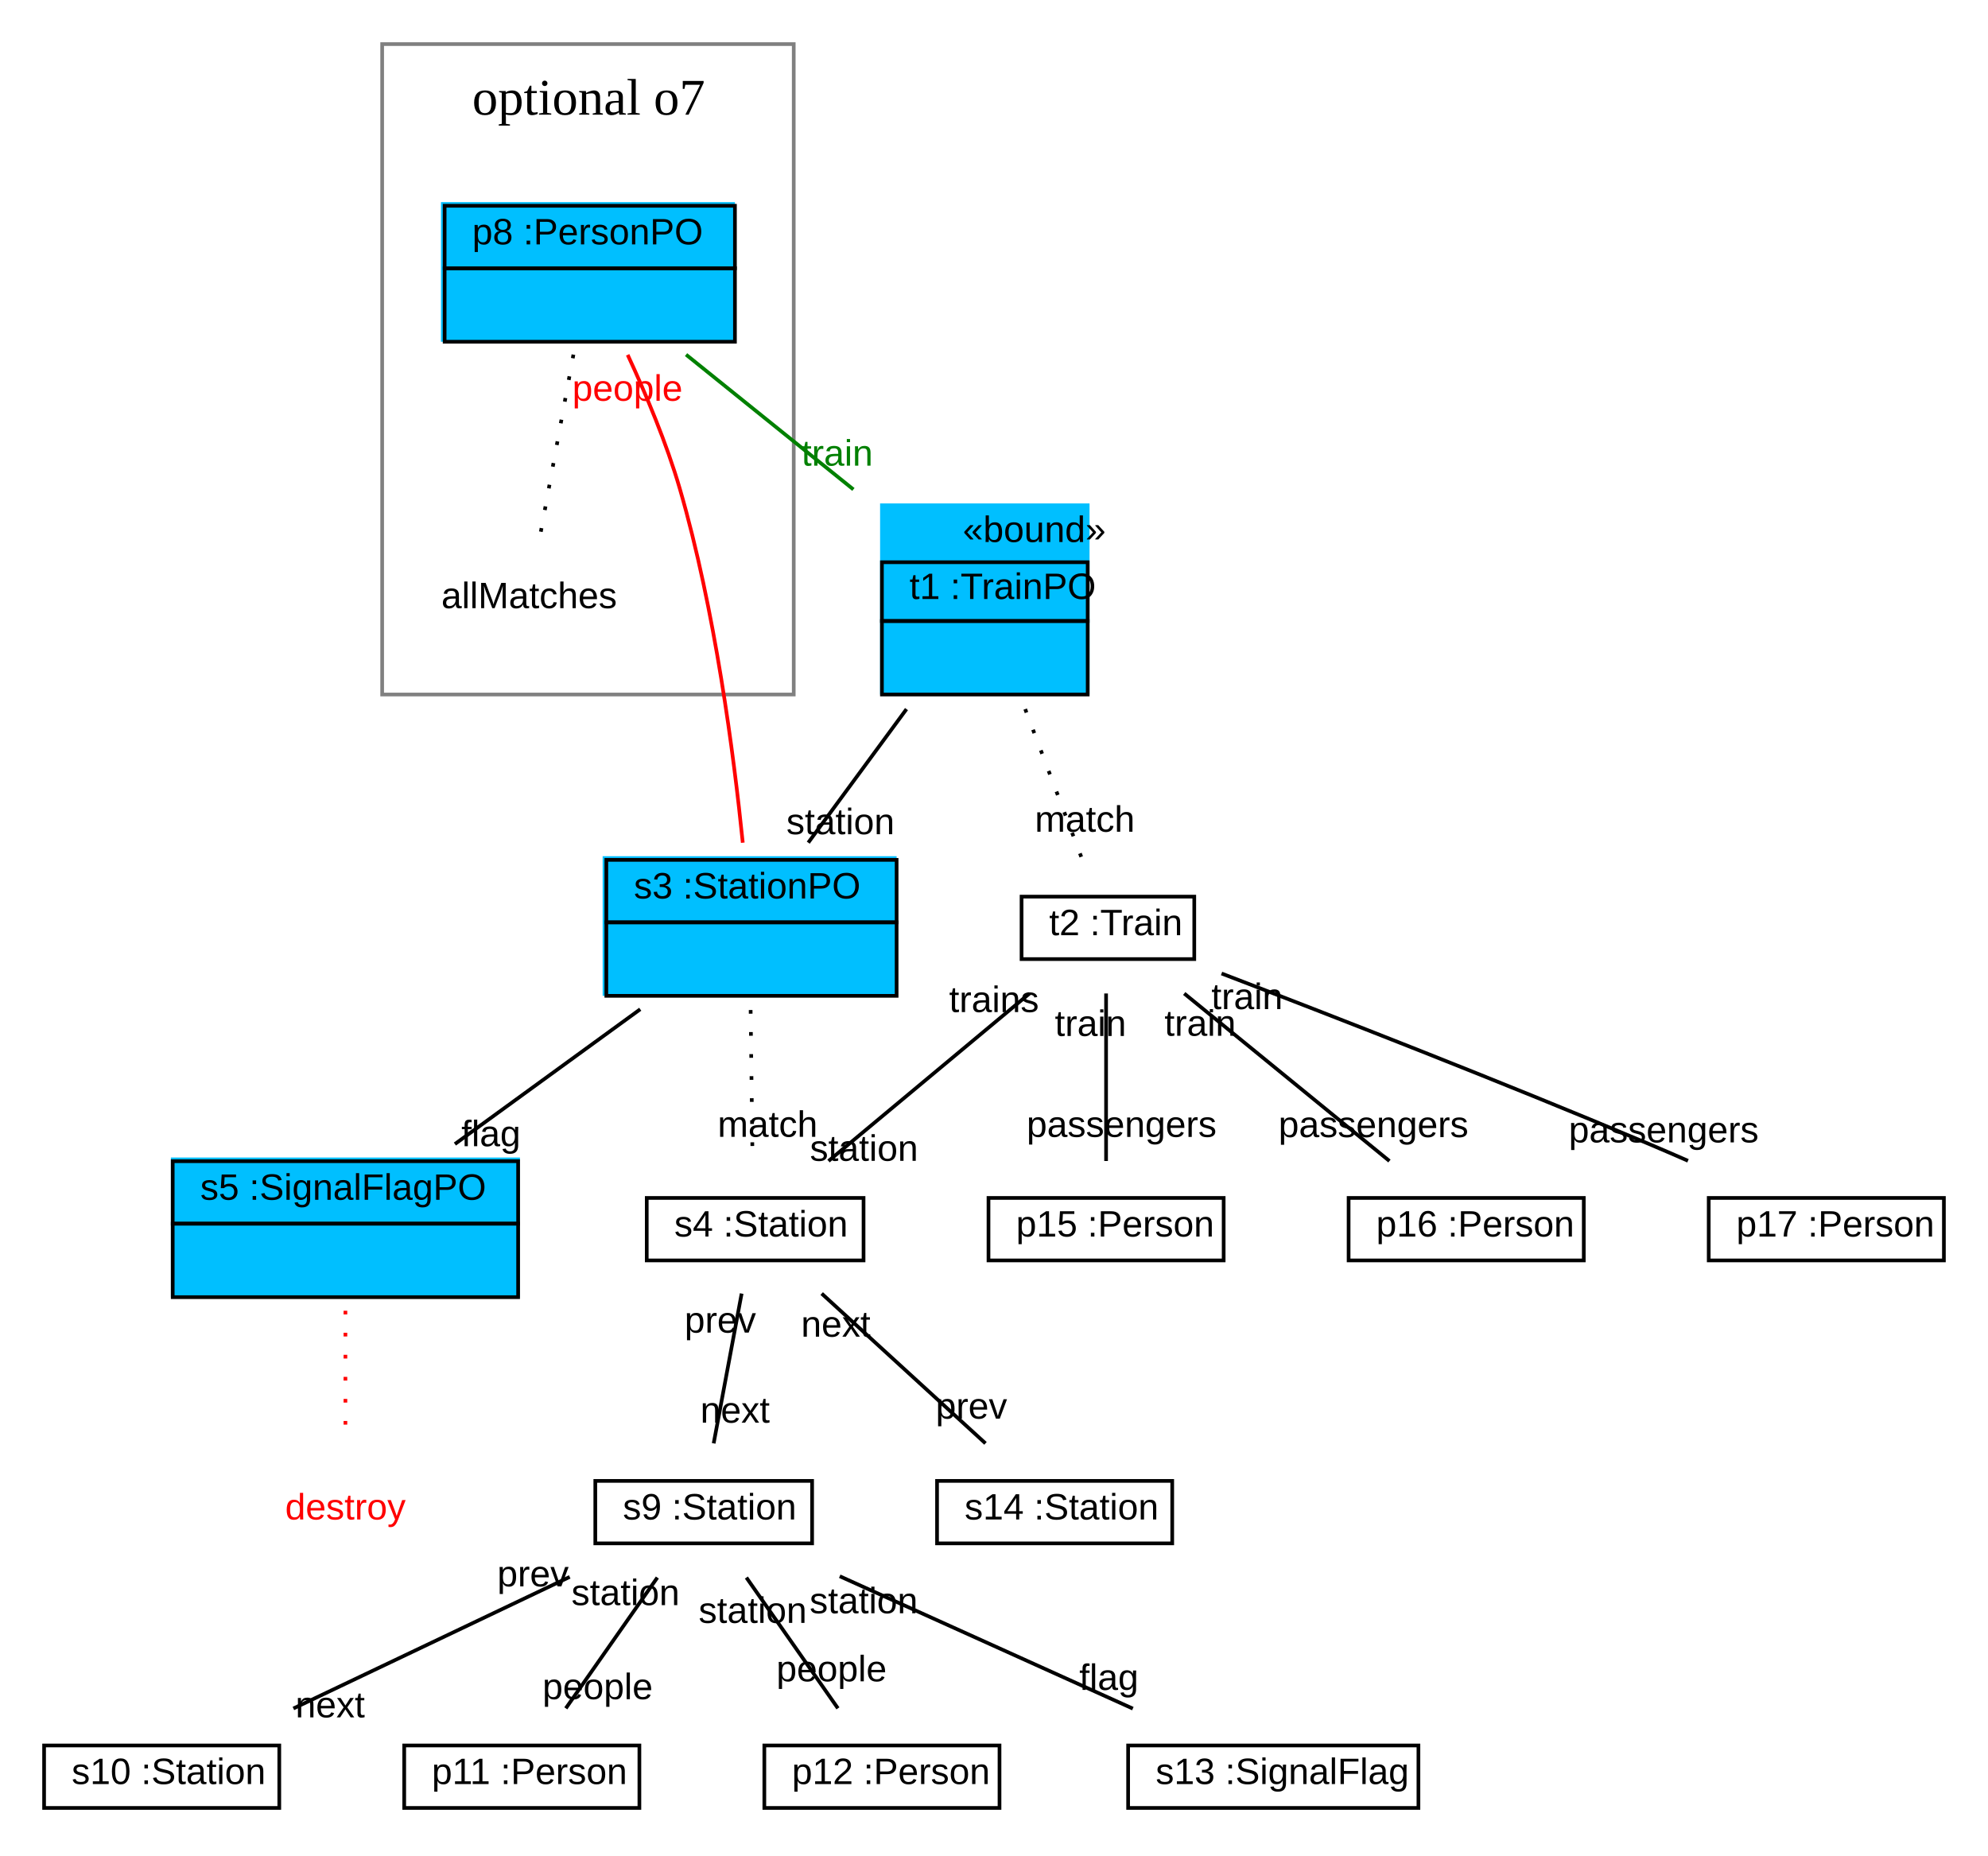
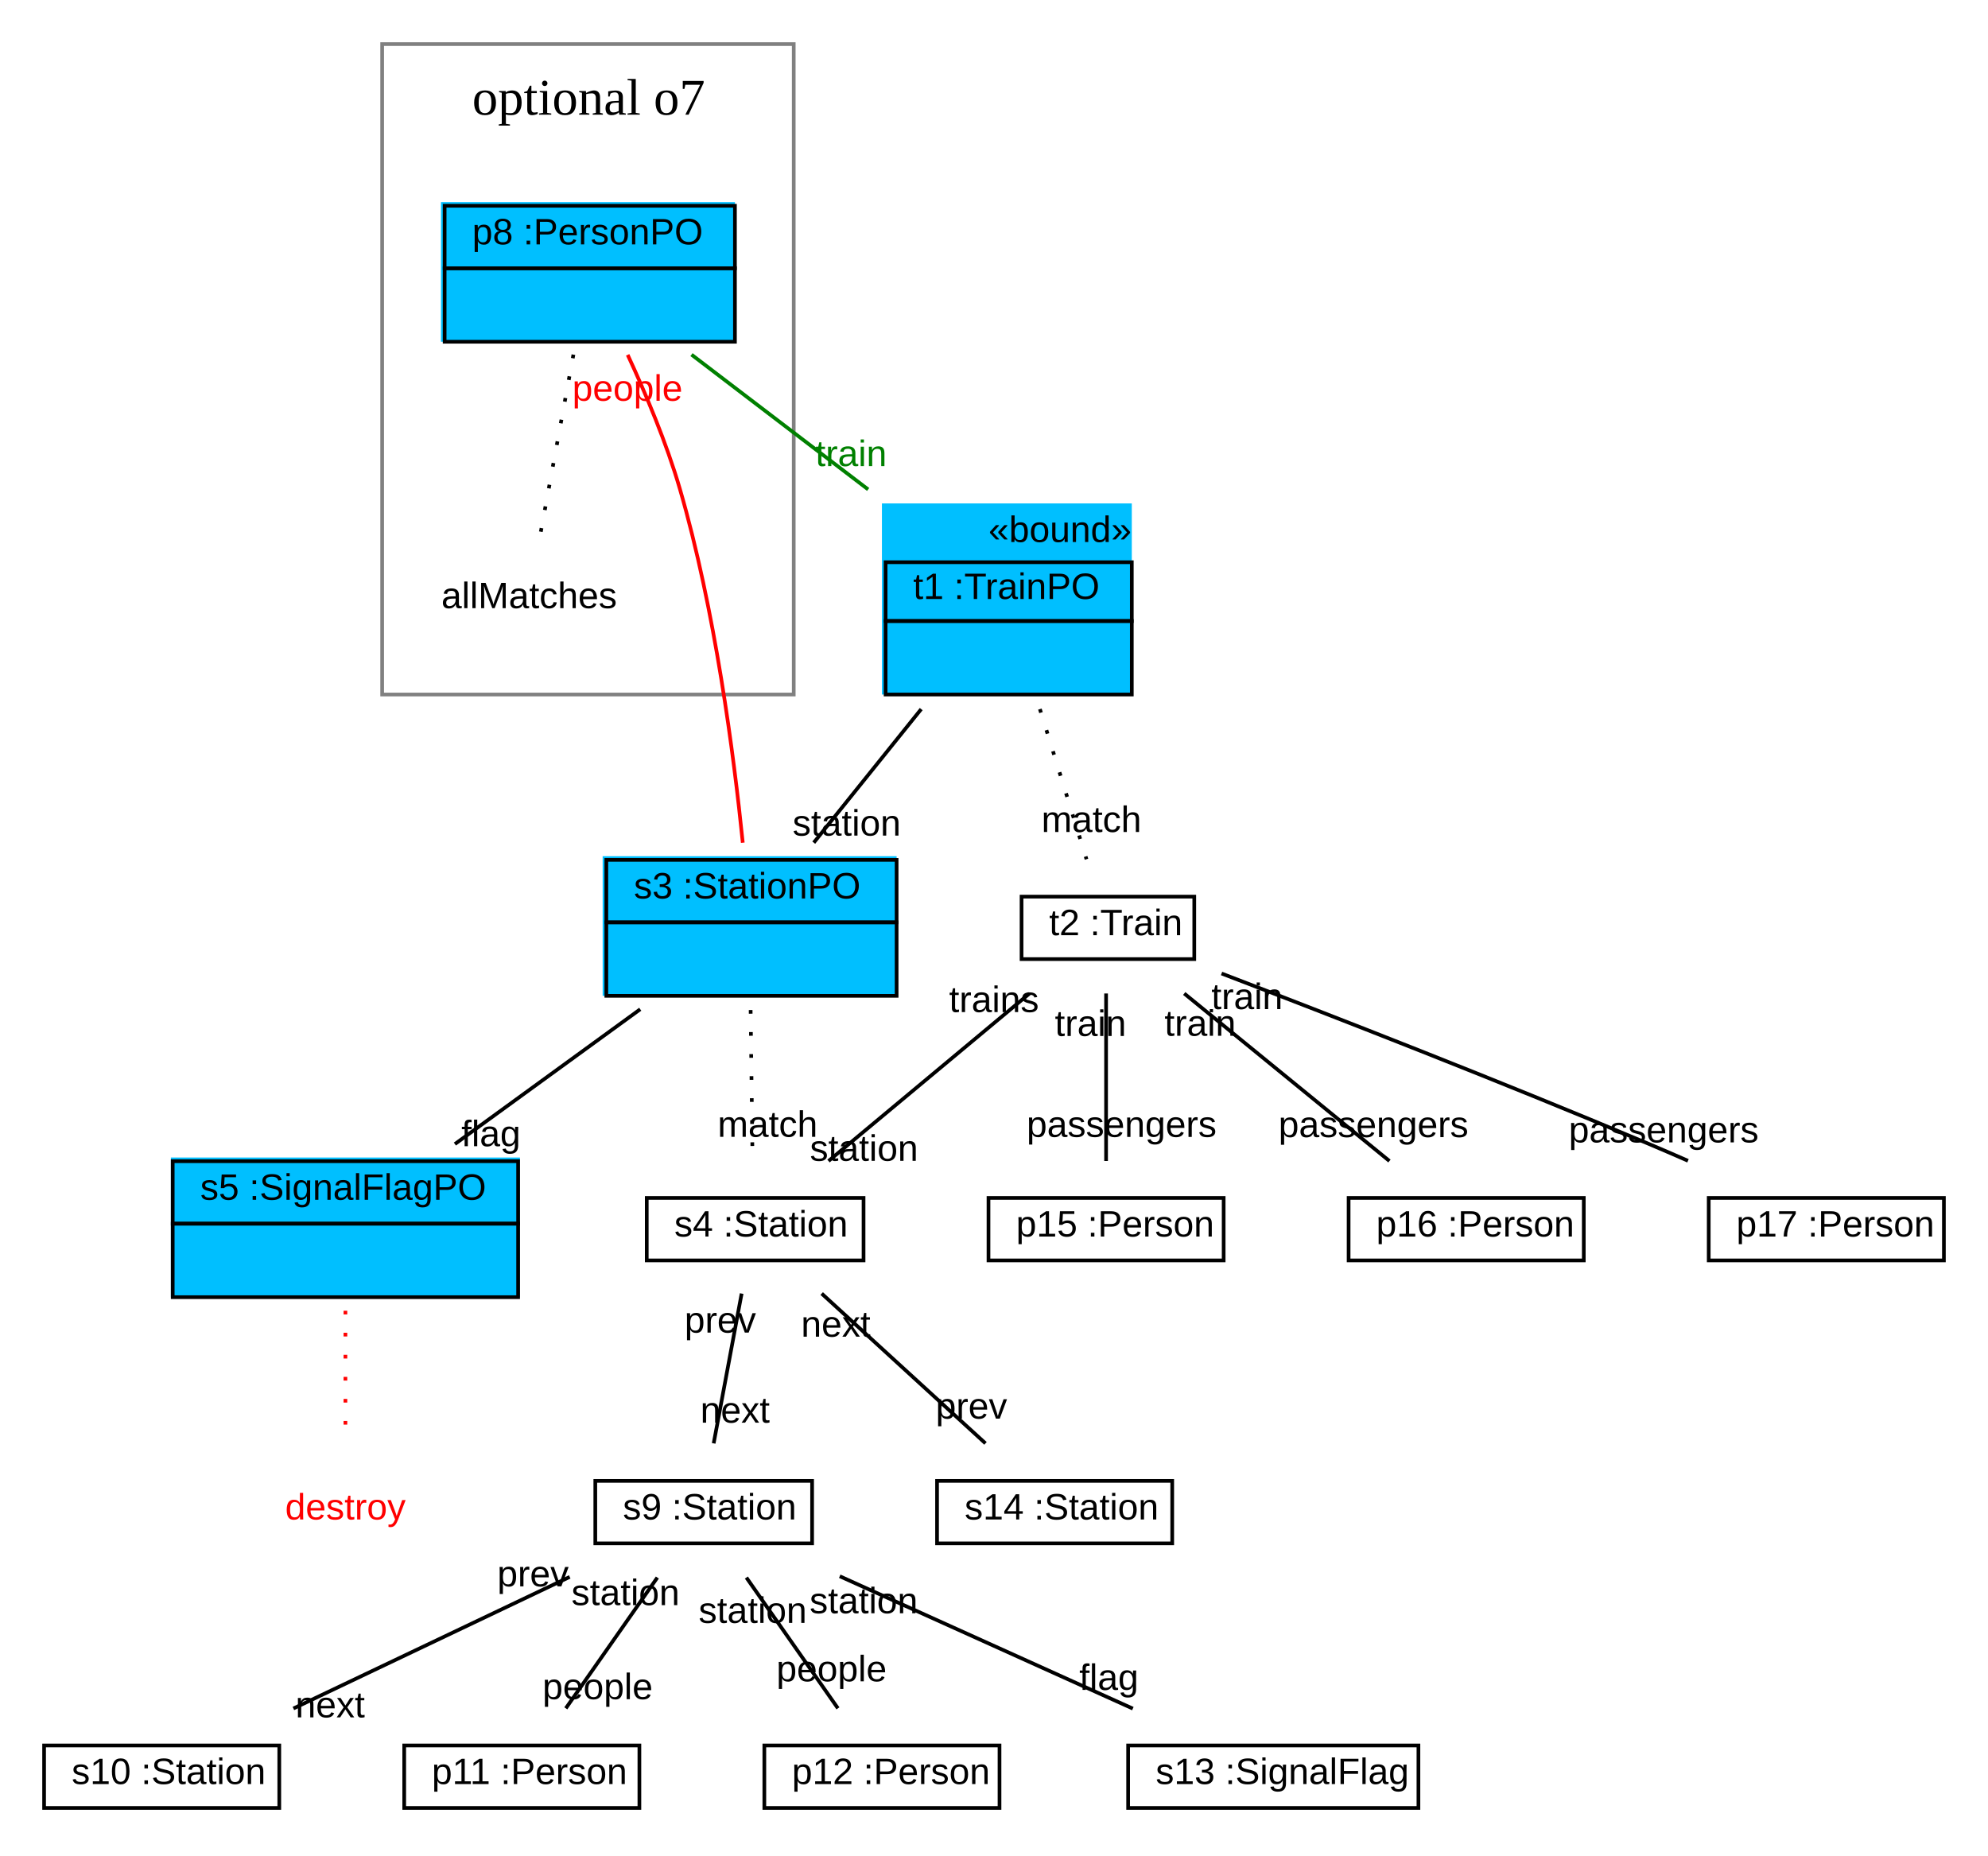
<svg xmlns="http://www.w3.org/2000/svg" xmlns:xlink="http://www.w3.org/1999/xlink" width="541pt" height="505pt" viewBox="0.00 0.00 541.00 505.00">
  <g id="graph1" class="graph" transform="scale(1 1) rotate(0) translate(4 501)">
    <polygon fill="white" stroke="white" points="-4,5 -4,-501 538,-501 538,5 -4,5" />
    <g id="graph2" class="cluster">
      <polygon fill="none" stroke="grey" points="100,-312 100,-489 212,-489 212,-312 100,-312" />
      <text text-anchor="start" x="124.5" y="-469.8" font-family="Times New Roman,serif" font-size="14.00">optional o7</text>
    </g>
    <g id="node1" class="node">
-       <polygon fill="deepskyblue" stroke="deepskyblue" points="236,-312.5 236,-363.5 292,-363.5 292,-312.5 236,-312.5" />
-       <text text-anchor="start" x="258" y="-353.5" font-family="Arial" font-size="10.00">«bound»</text>
-       <polygon fill="none" stroke="black" points="236,-332 236,-348 292,-348 292,-332 236,-332" />
-       <text text-anchor="start" x="239.5" y="-338" font-family="Arial" font-size="10.00"> </text>
-       <text text-anchor="start" x="243.5" y="-338" font-family="Arial" font-size="10.00"> t1 :TrainPO </text>
-       <polygon fill="none" stroke="black" points="236,-312 236,-332 292,-332 292,-312 236,-312" />
-       <text text-anchor="start" x="260.5" y="-320" font-family="Arial" font-size="10.00">  </text>
+       <polygon fill="deepskyblue" stroke="deepskyblue" points="236.5,-312.5 236.5,-363.5 303.5,-363.5 303.5,-312.5 236.5,-312.5" />
+       <text text-anchor="start" x="265" y="-353.5" font-family="Arial" font-size="10.00">«bound»</text>
+       <polygon fill="none" stroke="black" points="237,-332 237,-348 304,-348 304,-332 237,-332" />
+       <text text-anchor="start" x="240.5" y="-338" font-family="Arial" font-size="10.00"> </text>
+       <text text-anchor="start" x="244.5" y="-338" font-family="Arial" font-size="10.00"> t1 :TrainPO </text>
+       <polygon fill="none" stroke="black" points="237,-312 237,-332 304,-332 304,-312 237,-312" />
+       <text text-anchor="start" x="267" y="-320" font-family="Arial" font-size="10.00">  </text>
    </g>
    <g id="node2" class="node">
      <polygon fill="deepskyblue" stroke="deepskyblue" points="160.5,-230.5 160.5,-267.5 239.5,-267.5 239.5,-230.5 160.5,-230.5" />
      <polygon fill="none" stroke="black" points="161,-250 161,-267 240,-267 240,-250 161,-250" />
      <text text-anchor="start" x="164.5" y="-256.5" font-family="Arial" font-size="10.00"> </text>
      <text text-anchor="start" x="168.5" y="-256.5" font-family="Arial" font-size="10.00"> s3 :StationPO </text>
      <polygon fill="none" stroke="black" points="161,-230 161,-250 240,-250 240,-230 161,-230" />
      <text text-anchor="start" x="197" y="-238" font-family="Arial" font-size="10.00">  </text>
    </g>
    <g id="edge11" class="edge">
-       <path fill="none" stroke="black" d="M242.689,-308.03C233.962,-296.167 224.037,-282.675 215.954,-271.687" />
-       <text text-anchor="middle" x="224.729" y="-273.984" font-family="Arial" font-size="10.00">station</text>
+       <path fill="none" stroke="black" d="M246.691,-308.03C237.146,-296.167 226.29,-282.675 217.45,-271.687" />
+       <text text-anchor="middle" x="226.424" y="-273.599" font-family="Arial" font-size="10.00">station</text>
    </g>
    <g id="node8" class="node">
      <a xlink:href="../../SDMLib/src/org/sdmlib/examples/patternrewriteops/Train.java" xlink:title="&lt;TABLE&gt;">
        <polygon fill="none" stroke="black" points="274,-240 274,-257 321,-257 321,-240 274,-240" />
        <text text-anchor="start" x="277.5" y="-246.5" font-family="Arial" font-size="10.00"> </text>
        <text text-anchor="start" x="281.5" y="-246.5" font-family="Arial" font-size="10.00">t2 :Train</text>
      </a>
    </g>
    <g id="edge3" class="edge">
-       <path fill="none" stroke="black" stroke-dasharray="1,5" d="M274.989,-308.03C280.126,-294.486 286.069,-278.819 290.483,-267.18" />
-       <text text-anchor="middle" x="291.221" y="-274.653" font-family="Arial" font-size="10.00">match</text>
+       <path fill="none" stroke="black" stroke-dasharray="1,5" d="M278.991,-308.03C283.194,-294.486 288.056,-278.819 291.668,-267.18" />
+       <text text-anchor="middle" x="293.018" y="-274.589" font-family="Arial" font-size="10.00">match</text>
    </g>
    <g id="node3" class="node">
      <polygon fill="deepskyblue" stroke="deepskyblue" points="43,-148.5 43,-185.5 137,-185.5 137,-148.5 43,-148.5" />
      <polygon fill="none" stroke="black" points="43,-168 43,-185 137,-185 137,-168 43,-168" />
      <text text-anchor="start" x="46.5" y="-174.5" font-family="Arial" font-size="10.00"> </text>
      <text text-anchor="start" x="50.5" y="-174.5" font-family="Arial" font-size="10.00"> s5 :SignalFlagPO </text>
      <polygon fill="none" stroke="black" points="43,-148 43,-168 137,-168 137,-148 43,-148" />
      <text text-anchor="start" x="86.5" y="-156" font-family="Arial" font-size="10.00">  </text>
    </g>
    <g id="edge13" class="edge">
      <path fill="none" stroke="black" d="M170.232,-226.351C154.58,-214.967 135.447,-201.052 119.791,-189.666" />
      <text text-anchor="middle" x="129.607" y="-189.079" font-family="Arial" font-size="10.00">flag</text>
    </g>
    <g id="node6" class="node">
      <polygon fill="deepskyblue" stroke="deepskyblue" points="116.5,-408.5 116.5,-445.5 195.5,-445.5 195.5,-408.5 116.5,-408.5" />
      <polygon fill="none" stroke="black" points="117,-428 117,-445 196,-445 196,-428 117,-428" />
      <text text-anchor="start" x="120.5" y="-434.5" font-family="Arial" font-size="10.00"> </text>
      <text text-anchor="start" x="124.5" y="-434.5" font-family="Arial" font-size="10.00"> p8 :PersonPO </text>
      <polygon fill="none" stroke="black" points="117,-408 117,-428 196,-428 196,-408 117,-408" />
      <text text-anchor="start" x="153" y="-416" font-family="Arial" font-size="10.00">  </text>
    </g>
    <g id="edge15" class="edge">
      <path fill="none" stroke="red" d="M198.132,-271.669C195.697,-295.61 190.571,-335.127 181,-368 177.383,-380.423 171.789,-393.716 166.809,-404.438" />
      <text text-anchor="middle" x="166.748" y="-391.939" font-family="Arial" font-size="10.00" fill="red">people</text>
    </g>
    <g id="node9" class="node">
      <a xlink:href="../../SDMLib/src/org/sdmlib/examples/patternrewriteops/Station.java" xlink:title="&lt;TABLE&gt;">
        <polygon fill="none" stroke="black" points="172,-158 172,-175 231,-175 231,-158 172,-158" />
        <text text-anchor="start" x="175.5" y="-164.5" font-family="Arial" font-size="10.00"> </text>
        <text text-anchor="start" x="179.5" y="-164.5" font-family="Arial" font-size="10.00">s4 :Station</text>
      </a>
    </g>
    <g id="edge5" class="edge">
      <path fill="none" stroke="black" stroke-dasharray="1,5" d="M200.273,-226.14C200.435,-213.186 200.637,-197.013 200.787,-185.015" />
      <text text-anchor="middle" x="204.9" y="-191.63" font-family="Arial" font-size="10.00">match</text>
    </g>
    <g id="node4" class="node">
      <text text-anchor="middle" x="90" y="-87.5" font-family="Arial" font-size="10.00" fill="red">destroy</text>
    </g>
    <g id="edge7" class="edge">
      <path fill="none" stroke="red" stroke-dasharray="1,5" d="M90,-144.307C90,-132.886 90,-119.07 90,-108.366" />
    </g>
    <g id="edge17" class="edge">
-       <path fill="none" stroke="green" d="M182.697,-404.494C196.439,-393.424 213.383,-379.775 228.239,-367.807" />
-       <text text-anchor="middle" x="223.832" y="-374.284" font-family="Arial" font-size="10.00" fill="green">train</text>
+       <path fill="none" stroke="green" d="M184.18,-404.494C198.685,-393.424 216.57,-379.775 232.252,-367.807" />
+       <text text-anchor="middle" x="227.612" y="-374.165" font-family="Arial" font-size="10.00" fill="green">train</text>
    </g>
    <g id="node7" class="node">
      <text text-anchor="middle" x="140" y="-335.5" font-family="Arial" font-size="10.00">allMatches</text>
    </g>
    <g id="edge9" class="edge">
      <path fill="none" stroke="black" stroke-dasharray="1,5" d="M152.045,-404.494C149.306,-389.6 145.708,-370.037 143.16,-356.182" />
    </g>
    <g id="edge19" class="edge">
      <path fill="none" stroke="black" d="M276.169,-230.641C259.957,-217.131 237.578,-198.482 221.46,-185.05" />
      <text text-anchor="middle" x="231.128" y="-185.105" font-family="Arial" font-size="10.00">station</text>
      <text text-anchor="middle" x="266.501" y="-225.586" font-family="Arial" font-size="10.00">trains</text>
    </g>
    <g id="node16" class="node">
      <a xlink:href="../../SDMLib/src/org/sdmlib/examples/patternrewriteops/Person.java" xlink:title="&lt;TABLE&gt;">
        <polygon fill="none" stroke="black" points="265,-158 265,-175 329,-175 329,-158 265,-158" />
        <text text-anchor="start" x="268.5" y="-164.5" font-family="Arial" font-size="10.00"> </text>
        <text text-anchor="start" x="272.5" y="-164.5" font-family="Arial" font-size="10.00">p15 :Person</text>
      </a>
    </g>
    <g id="edge21" class="edge">
      <path fill="none" stroke="black" d="M297,-230.641C297,-217.131 297,-198.482 297,-185.05" />
      <text text-anchor="middle" x="301.226" y="-191.613" font-family="Arial" font-size="10.00">passengers</text>
      <text text-anchor="middle" x="292.774" y="-219.078" font-family="Arial" font-size="10.00">train</text>
    </g>
    <g id="node17" class="node">
      <a xlink:href="../../SDMLib/src/org/sdmlib/examples/patternrewriteops/Person.java" xlink:title="&lt;TABLE&gt;">
        <polygon fill="none" stroke="black" points="363,-158 363,-175 427,-175 427,-158 363,-158" />
        <text text-anchor="start" x="366.5" y="-164.5" font-family="Arial" font-size="10.00"> </text>
        <text text-anchor="start" x="370.5" y="-164.5" font-family="Arial" font-size="10.00">p16 :Person</text>
      </a>
    </g>
    <g id="edge23" class="edge">
      <path fill="none" stroke="black" d="M318.265,-230.641C334.815,-217.131 357.66,-198.482 374.114,-185.05" />
      <text text-anchor="middle" x="369.765" y="-191.555" font-family="Arial" font-size="10.00">passengers</text>
      <text text-anchor="middle" x="322.613" y="-219.136" font-family="Arial" font-size="10.00">train</text>
    </g>
    <g id="node18" class="node">
      <a xlink:href="../../SDMLib/src/org/sdmlib/examples/patternrewriteops/Person.java" xlink:title="&lt;TABLE&gt;">
        <polygon fill="none" stroke="black" points="461,-158 461,-175 525,-175 525,-158 461,-158" />
        <text text-anchor="start" x="464.5" y="-164.5" font-family="Arial" font-size="10.00"> </text>
        <text text-anchor="start" x="468.5" y="-164.5" font-family="Arial" font-size="10.00">p17 :Person</text>
      </a>
    </g>
    <g id="edge25" class="edge">
      <path fill="none" stroke="black" d="M328.427,-236.083C358.307,-224.64 404.435,-206.677 444,-190 447.695,-188.443 451.531,-186.788 455.357,-185.112" />
      <text text-anchor="middle" x="448.747" y="-190.116" font-family="Arial" font-size="10.00">passengers</text>
      <text text-anchor="middle" x="335.372" y="-226.389" font-family="Arial" font-size="10.00">train</text>
    </g>
    <g id="node10" class="node">
      <a xlink:href="../../SDMLib/src/org/sdmlib/examples/patternrewriteops/Station.java" xlink:title="&lt;TABLE&gt;">
        <polygon fill="none" stroke="black" points="158,-81 158,-98 217,-98 217,-81 158,-81" />
        <text text-anchor="start" x="161.5" y="-87.5" font-family="Arial" font-size="10.00"> </text>
        <text text-anchor="start" x="165.5" y="-87.5" font-family="Arial" font-size="10.00">s9 :Station</text>
      </a>
    </g>
    <g id="edge27" class="edge">
      <path fill="none" stroke="black" d="M197.823,-148.981C195.548,-136.794 192.496,-120.442 190.213,-108.211" />
      <text text-anchor="middle" x="196.03" y="-113.845" font-family="Arial" font-size="10.00">next</text>
      <text text-anchor="middle" x="192.006" y="-138.348" font-family="Arial" font-size="10.00">prev</text>
    </g>
    <g id="node15" class="node">
      <a xlink:href="../../SDMLib/src/org/sdmlib/examples/patternrewriteops/Station.java" xlink:title="&lt;TABLE&gt;">
        <polygon fill="none" stroke="black" points="251,-81 251,-98 315,-98 315,-81 251,-81" />
        <text text-anchor="start" x="254.5" y="-87.5" font-family="Arial" font-size="10.00"> </text>
        <text text-anchor="start" x="258.5" y="-87.5" font-family="Arial" font-size="10.00">s14 :Station</text>
      </a>
    </g>
    <g id="edge29" class="edge">
      <path fill="none" stroke="black" d="M219.607,-148.981C232.932,-136.794 250.81,-120.442 264.183,-108.211" />
      <text text-anchor="middle" x="260.347" y="-114.946" font-family="Arial" font-size="10.00">prev</text>
      <text text-anchor="middle" x="223.442" y="-137.246" font-family="Arial" font-size="10.00">next</text>
    </g>
    <g id="node11" class="node">
      <a xlink:href="../../SDMLib/src/org/sdmlib/examples/patternrewriteops/Station.java" xlink:title="&lt;TABLE&gt;">
        <polygon fill="none" stroke="black" points="8,-9 8,-26 72,-26 72,-9 8,-9" />
        <text text-anchor="start" x="11.5" y="-15.5" font-family="Arial" font-size="10.00"> </text>
        <text text-anchor="start" x="15.5" y="-15.5" font-family="Arial" font-size="10.00">s10 :Station</text>
      </a>
    </g>
    <g id="edge31" class="edge">
      <path fill="none" stroke="black" d="M151.04,-71.876C128.175,-60.988 98.685,-46.945 75.844,-36.068" />
      <text text-anchor="middle" x="85.843" y="-33.649" font-family="Arial" font-size="10.00">next</text>
      <text text-anchor="middle" x="141.04" y="-69.295" font-family="Arial" font-size="10.00">prev</text>
    </g>
    <g id="node12" class="node">
      <a xlink:href="../../SDMLib/src/org/sdmlib/examples/patternrewriteops/Person.java" xlink:title="&lt;TABLE&gt;">
        <polygon fill="none" stroke="black" points="106,-9 106,-26 170,-26 170,-9 106,-9" />
        <text text-anchor="start" x="109.5" y="-15.5" font-family="Arial" font-size="10.00"> </text>
        <text text-anchor="start" x="113.5" y="-15.5" font-family="Arial" font-size="10.00">p11 :Person</text>
      </a>
    </g>
    <g id="edge33" class="edge">
      <path fill="none" stroke="black" d="M174.888,-71.697C167.292,-60.846 157.542,-46.917 149.973,-36.104" />
      <text text-anchor="middle" x="158.633" y="-38.605" font-family="Arial" font-size="10.00">people</text>
      <text text-anchor="middle" x="166.228" y="-64.195" font-family="Arial" font-size="10.00">station</text>
    </g>
    <g id="node13" class="node">
      <a xlink:href="../../SDMLib/src/org/sdmlib/examples/patternrewriteops/Person.java" xlink:title="&lt;TABLE&gt;">
        <polygon fill="none" stroke="black" points="204,-9 204,-26 268,-26 268,-9 204,-9" />
        <text text-anchor="start" x="207.5" y="-15.5" font-family="Arial" font-size="10.00"> </text>
        <text text-anchor="start" x="211.5" y="-15.5" font-family="Arial" font-size="10.00">p12 :Person</text>
      </a>
    </g>
    <g id="edge35" class="edge">
      <path fill="none" stroke="black" d="M199.112,-71.697C206.708,-60.846 216.458,-46.917 224.027,-36.104" />
      <text text-anchor="middle" x="222.292" y="-43.453" font-family="Arial" font-size="10.00">people</text>
      <text text-anchor="middle" x="200.847" y="-59.348" font-family="Arial" font-size="10.00">station</text>
    </g>
    <g id="node14" class="node">
      <a xlink:href="../../SDMLib/src/org/sdmlib/examples/patternrewriteops/SignalFlag.java" xlink:title="&lt;TABLE&gt;">
        <polygon fill="none" stroke="black" points="303,-9 303,-26 382,-26 382,-9 303,-9" />
        <text text-anchor="start" x="306.5" y="-15.5" font-family="Arial" font-size="10.00"> </text>
        <text text-anchor="start" x="310.5" y="-15.5" font-family="Arial" font-size="10.00">s13 :SignalFlag</text>
      </a>
    </g>
    <g id="edge37" class="edge">
      <path fill="none" stroke="black" d="M224.521,-72.055C248.712,-61.13 280.059,-46.974 304.287,-36.032" />
      <text text-anchor="middle" x="297.767" y="-41.114" font-family="Arial" font-size="10.00">flag</text>
      <text text-anchor="middle" x="231.042" y="-61.973" font-family="Arial" font-size="10.00">station</text>
    </g>
  </g>
</svg>
